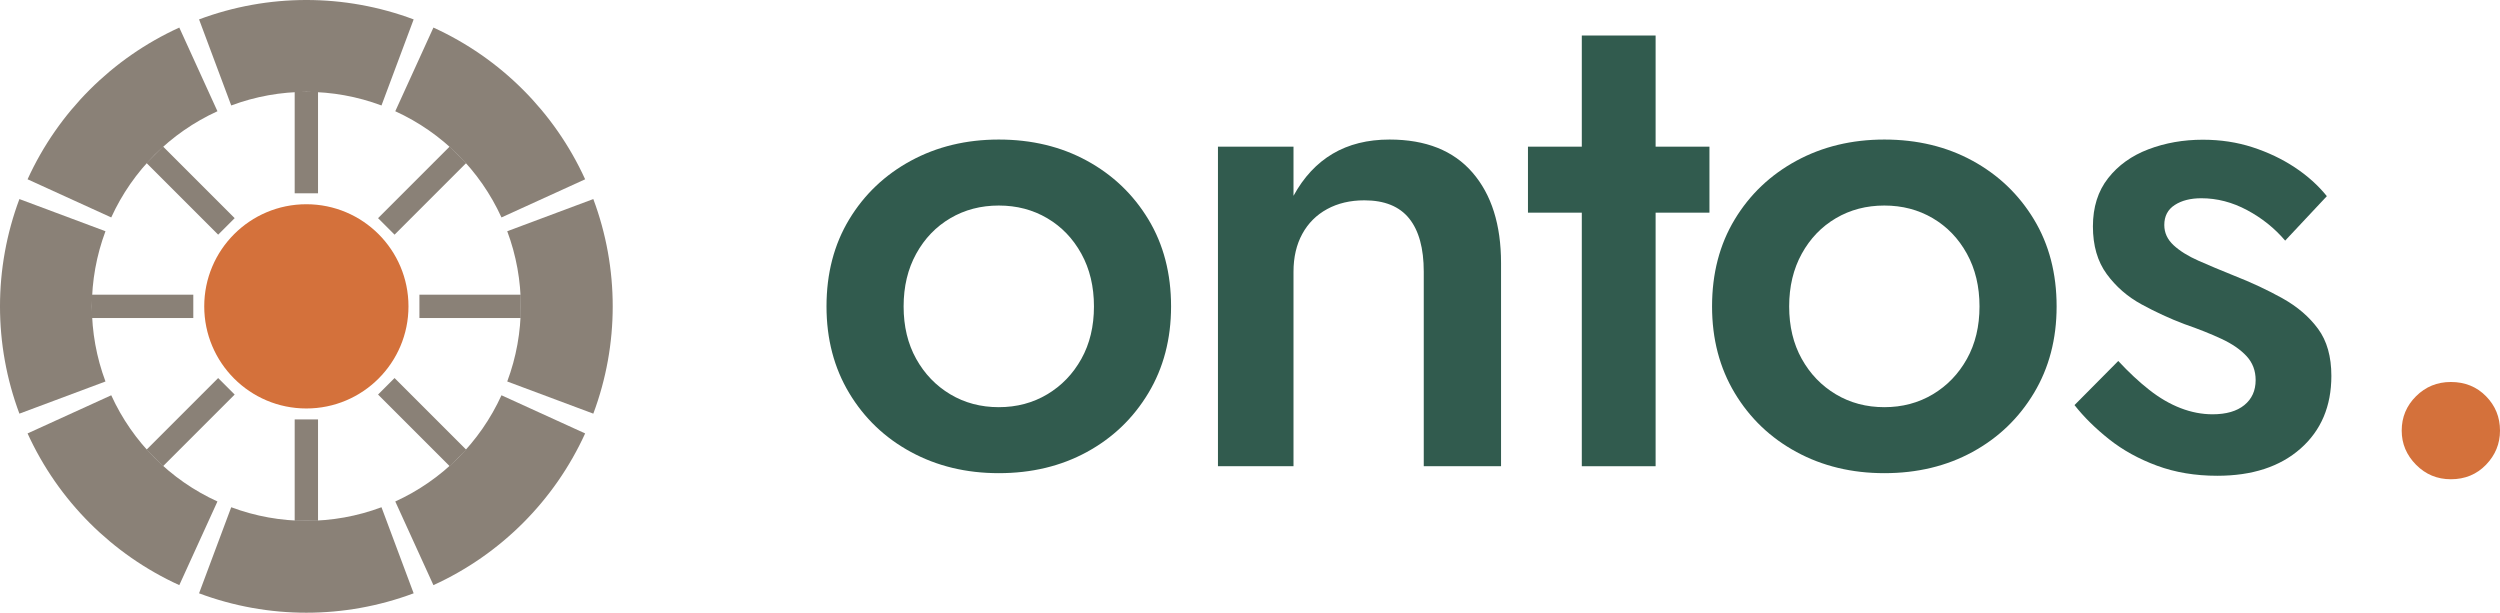
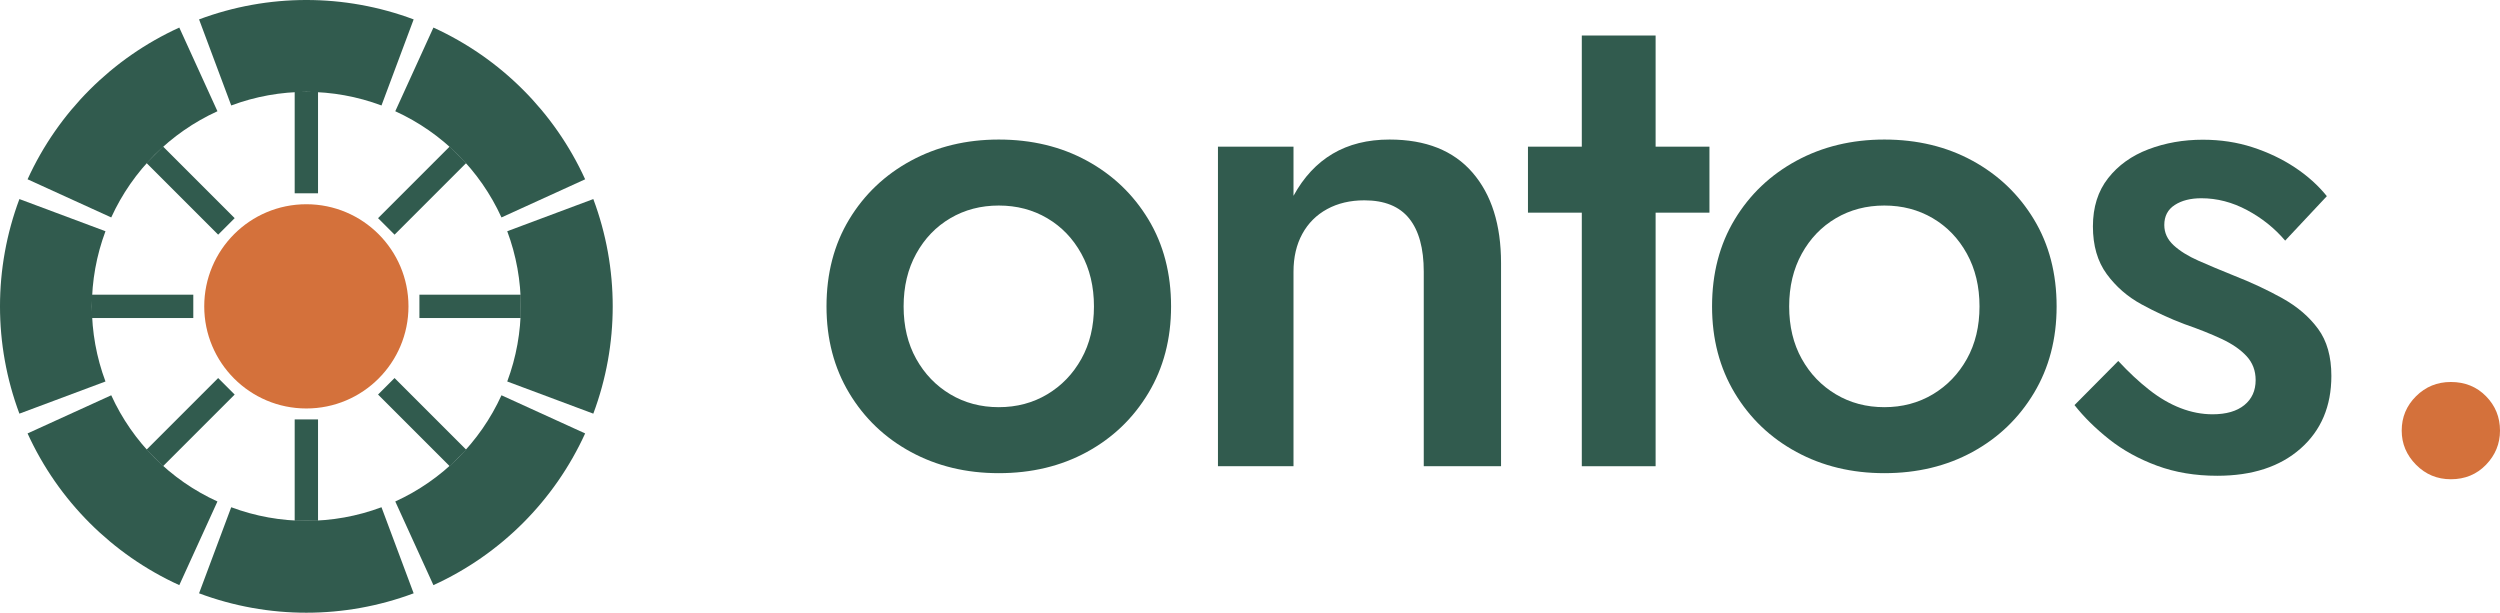
- <svg xmlns="http://www.w3.org/2000/svg" role="img" aria-label="ONTOS · horizontal" viewBox="8 8 342.738 84" width="100%" overflow="visible" style="display:block;max-width:100%;height:auto;color:#8a8177">
-   <svg x="0" y="0" width="100" height="100" viewBox="0 0 100 100" color="#8a8177" aria-hidden="true" overflow="visible">
+ <svg xmlns="http://www.w3.org/2000/svg" role="img" aria-label="ONTOS · horizontal" viewBox="8 8 342.738 84" width="100%" overflow="visible" style="display:block;max-width:100%;height:auto;color:#315b4e">
+   <svg x="0" y="0" width="100" height="100" viewBox="0 0 100 100" color="#315b4e" aria-hidden="true" overflow="visible">
    <path d="M35.29,10.66 A42,42 0 0 1 64.71,10.66 L60.3,22.46 A29.4,29.4 0 0 0 39.7,22.46 Z" fill="currentColor" />
    <path d="M67.42,11.78 A42,42 0 0 1 88.22,32.58 L76.75,37.81 A29.4,29.4 0 0 0 62.19,23.25 Z" fill="currentColor" />
    <path d="M89.34,35.29 A42,42 0 0 1 89.34,64.71 L77.54,60.3 A29.4,29.4 0 0 0 77.54,39.7 Z" fill="currentColor" />
    <path d="M88.22,67.42 A42,42 0 0 1 67.42,88.22 L62.19,76.75 A29.4,29.4 0 0 0 76.75,62.19 Z" fill="currentColor" />
    <path d="M64.71,89.34 A42,42 0 0 1 35.29,89.34 L39.7,77.54 A29.4,29.4 0 0 0 60.3,77.54 Z" fill="currentColor" />
    <path d="M32.58,88.22 A42,42 0 0 1 11.78,67.42 L23.25,62.19 A29.4,29.4 0 0 0 37.81,76.75 Z" fill="currentColor" />
    <path d="M10.66,64.71 A42,42 0 0 1 10.66,35.29 L22.46,39.7 A29.4,29.4 0 0 0 22.46,60.3 Z" fill="currentColor" />
    <path d="M11.78,32.58 A42,42 0 0 1 32.58,11.78 L37.81,23.25 A29.4,29.4 0 0 0 23.25,37.81 Z" fill="currentColor" />
    <line x1="50.00" y1="34.50" x2="50.00" y2="20.60" stroke="currentColor" stroke-width="3.2" />
    <line x1="60.96" y1="39.04" x2="70.79" y2="29.21" stroke="currentColor" stroke-width="3.2" />
    <line x1="65.50" y1="50.00" x2="79.40" y2="50.00" stroke="currentColor" stroke-width="3.2" />
    <line x1="60.96" y1="60.96" x2="70.79" y2="70.79" stroke="currentColor" stroke-width="3.2" />
    <line x1="50.00" y1="65.50" x2="50.00" y2="79.40" stroke="currentColor" stroke-width="3.2" />
    <line x1="39.04" y1="60.96" x2="29.21" y2="70.79" stroke="currentColor" stroke-width="3.2" />
    <line x1="34.50" y1="50.00" x2="20.60" y2="50.00" stroke="currentColor" stroke-width="3.2" />
    <line x1="39.04" y1="39.04" x2="29.21" y2="29.21" stroke="currentColor" stroke-width="3.2" />
    <circle cx="50" cy="50" r="14" fill="#d4713b" />
  </svg>
  <g transform="translate(118.0952 71.91667) scale(0.0952381)">
    <g fill="#315b4e">
      <path data-glyph="o" d="M33.75 -230.0Q33.75 -159.75 66.375 -105.375Q99.0 -51.0 155.25 -20.5Q211.5 10.0 281.75 10.0Q352.75 10.0 408.625 -20.5Q464.5 -51.0 497.125 -105.375Q529.75 -159.75 529.75 -230.0Q529.75 -301.25 497.125 -355.25Q464.5 -409.25 408.625 -439.75Q352.75 -470.25 281.75 -470.25Q211.5 -470.25 155.25 -439.75Q99.0 -409.25 66.375 -355.25Q33.75 -301.25 33.75 -230.0ZM144.75 -230.0Q144.75 -273.0 162.875 -305.875Q181.0 -338.75 212.0 -357.0Q243.0 -375.25 281.75 -375.25Q320.5 -375.25 351.5 -357.0Q382.5 -338.75 400.625 -305.875Q418.75 -273.0 418.75 -230.0Q418.75 -187.0 400.625 -154.5Q382.5 -122.0 351.5 -103.5Q320.5 -85.0 281.75 -85.0Q243.0 -85.0 212.0 -103.5Q181.0 -122.0 162.875 -154.5Q144.75 -187.0 144.75 -230.0Z" transform="translate(0 0)" />
      <path data-glyph="n" d="M365.0 -280.0V0.0H476.25V-292.5Q476.25 -375.25 435.125 -422.75Q394.0 -470.25 315.75 -470.25Q268.5 -470.25 234.0 -449.875Q199.5 -429.5 177.5 -389.25V-460.0H68.75V0.0H177.5V-280.0Q177.5 -311.25 190.125 -334.375Q202.75 -357.5 225.875 -370.125Q249.0 -382.75 279.5 -382.75Q323.0 -382.75 344.0 -356.625Q365.0 -330.5 365.0 -280.0Z" transform="translate(528.5 0)" />
      <path data-glyph="t" d="M5.0 -460.0V-365.0H266.25V-460.0ZM82.5 -620.0V0.0H188.75V-620.0Z" transform="translate(1038.5 0)" />
      <path data-glyph="o" d="M33.75 -230.0Q33.75 -159.75 66.375 -105.375Q99.0 -51.0 155.25 -20.5Q211.5 10.0 281.75 10.0Q352.75 10.0 408.625 -20.5Q464.5 -51.0 497.125 -105.375Q529.75 -159.75 529.75 -230.0Q529.75 -301.25 497.125 -355.25Q464.5 -409.25 408.625 -439.75Q352.75 -470.25 281.75 -470.25Q211.5 -470.25 155.25 -439.75Q99.0 -409.25 66.375 -355.25Q33.75 -301.25 33.75 -230.0ZM144.75 -230.0Q144.75 -273.0 162.875 -305.875Q181.0 -338.75 212.0 -357.0Q243.0 -375.25 281.75 -375.25Q320.5 -375.25 351.5 -357.0Q382.5 -338.75 400.625 -305.875Q418.75 -273.0 418.75 -230.0Q418.75 -187.0 400.625 -154.5Q382.5 -122.0 351.5 -103.5Q320.5 -85.0 281.75 -85.0Q243.0 -85.0 212.0 -103.5Q181.0 -122.0 162.875 -154.5Q144.75 -187.0 144.75 -230.0Z" transform="translate(1274.75 0)" />
      <path data-glyph="s" d="M90.0 -151.5 27.0 -88.0Q47.25 -62.25 76.875 -38.75Q106.5 -15.25 145.75 -0.75Q185.0 13.75 232.5 13.75Q308.0 13.75 352.375 -25.375Q396.75 -64.5 396.75 -130.0Q396.75 -171.75 377.625 -197.75Q358.5 -223.75 326.5 -241.625Q294.5 -259.5 256.25 -274.5Q228.25 -285.75 205.625 -295.75Q183.0 -305.75 169.625 -318.125Q156.25 -330.5 156.25 -347.25Q156.25 -366.25 171.25 -376.0Q186.25 -385.75 209.5 -385.75Q243.5 -385.75 275.5 -368.625Q307.5 -351.5 330.25 -324.75L390.25 -388.75Q371.25 -412.25 344.0 -430.25Q316.75 -448.25 283.375 -459.125Q250.0 -470.0 211.75 -470.0Q169.75 -470.0 133.5 -456.25Q97.25 -442.5 75.375 -414.625Q53.5 -386.75 53.5 -345.25Q53.5 -303.75 73.375 -276.625Q93.25 -249.5 123.5 -233.0Q153.75 -216.5 184.75 -204.75Q215.75 -194.0 238.75 -183.25Q261.75 -172.5 274.75 -158.375Q287.75 -144.25 287.75 -124.0Q287.75 -101.25 271.5 -88.0Q255.25 -74.75 225.75 -74.75Q202.75 -74.75 179.75 -83.625Q156.75 -92.5 134.625 -109.875Q112.5 -127.25 90.0 -151.5Z" transform="translate(1803.25 0)" />
    </g>
    <g fill="#d4713b">
      <path data-glyph="." d="M83.75 -51.25Q83.75 -23.0 104.375 -2.125Q125.0 18.75 154.5 18.75Q185.0 18.75 205.125 -2.125Q225.25 -23.0 225.25 -51.25Q225.25 -80.25 205.125 -100.75Q185.0 -121.25 154.5 -121.25Q125.0 -121.25 104.375 -100.75Q83.75 -80.25 83.75 -51.25Z" transform="translate(2217.5 0)" />
    </g>
  </g>
</svg>
